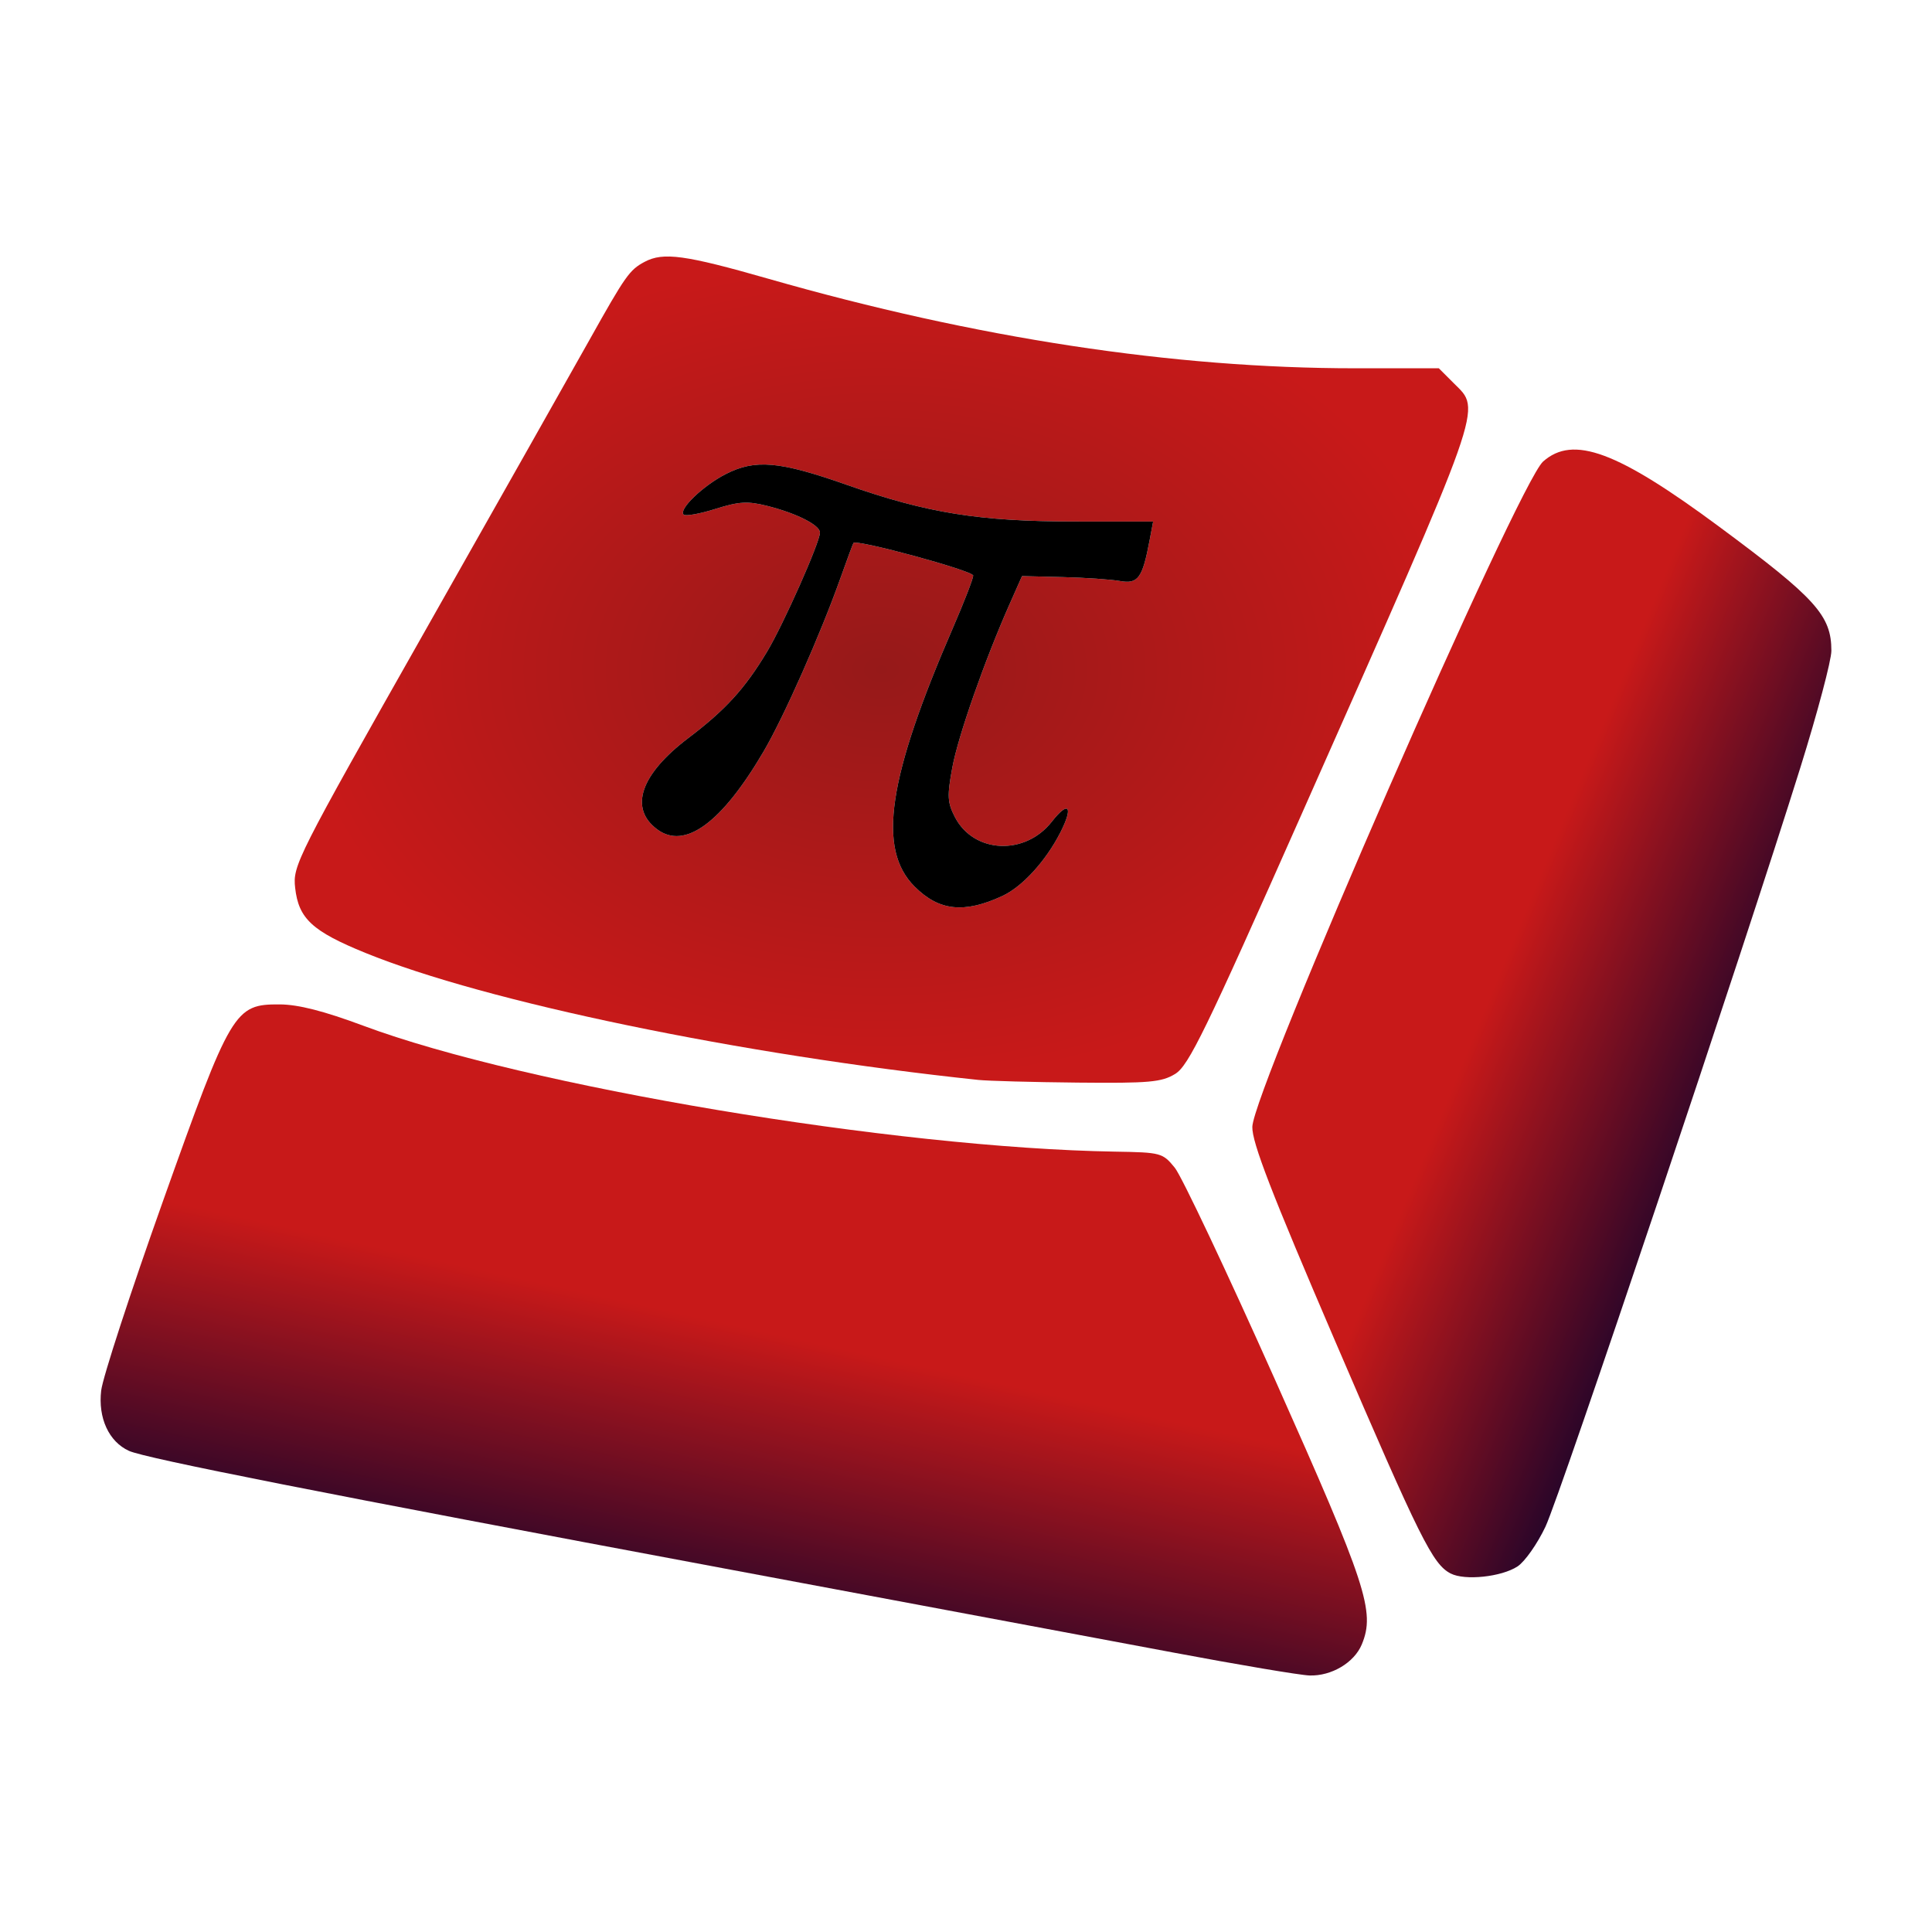
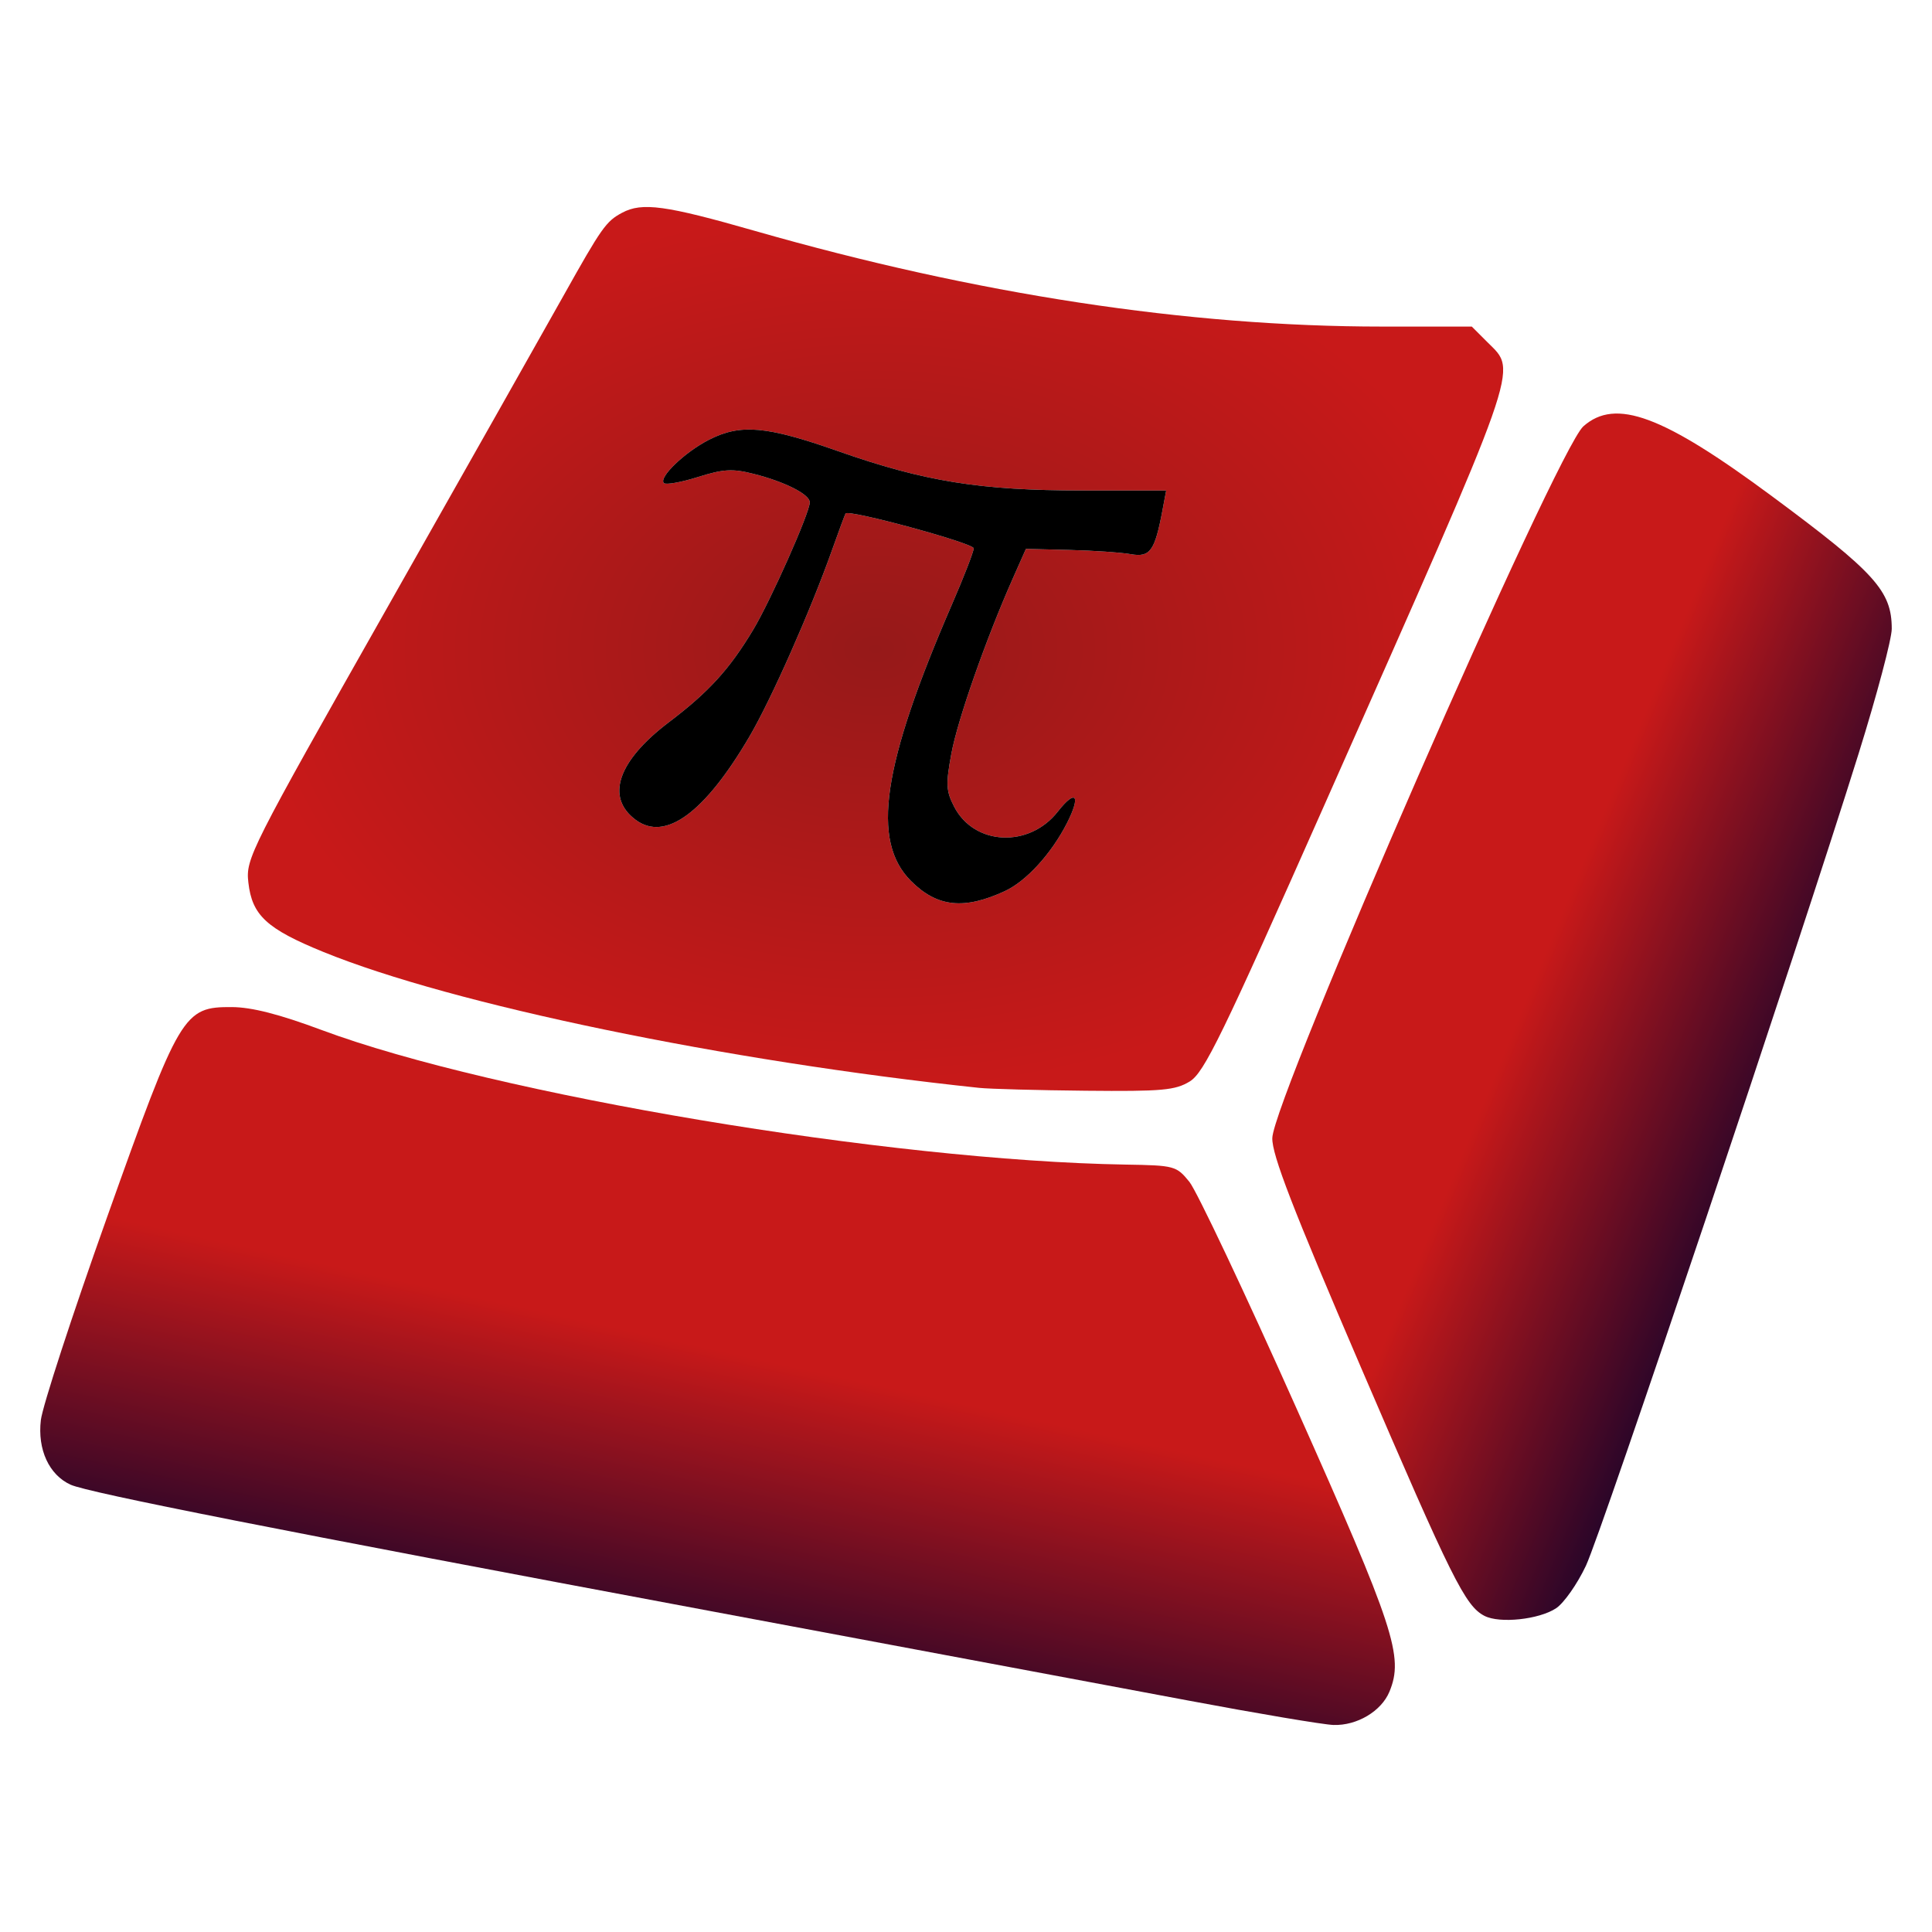
<svg xmlns="http://www.w3.org/2000/svg" xmlns:xlink="http://www.w3.org/1999/xlink" id="svg3001" width="192" height="192" version="1.0">
  <defs id="defs3004">
    <linearGradient id="linearGradient5211">
      <stop style="stop-color:#c81919;stop-opacity:1;" offset="0" id="stop5213" />
      <stop style="stop-color:#00002d;stop-opacity:1" offset="1" id="stop5215" />
    </linearGradient>
    <linearGradient id="linearGradient5203">
      <stop style="stop-color:#c81919;stop-opacity:1;" offset="0" id="stop5205" />
      <stop style="stop-color:#00002d;stop-opacity:1;" offset="1" id="stop5207" />
    </linearGradient>
    <linearGradient id="linearGradient3815">
      <stop id="stop3819" offset="1" style="stop-color:#007acc;stop-opacity:0;" />
      <stop id="stop3817" offset="0" style="stop-color:#007acc;stop-opacity:1;" />
    </linearGradient>
    <linearGradient id="linearGradient3807">
      <stop style="stop-color:#961919;stop-opacity:1;" offset="0" id="stop3809" />
      <stop style="stop-color:#c81919;stop-opacity:1;" offset="1" id="stop3811" />
    </linearGradient>
    <linearGradient xlink:href="#linearGradient5203" id="linearGradient5209" x1="68.562" y1="130.723" x2="60.809" y2="166.104" gradientUnits="userSpaceOnUse" />
    <radialGradient xlink:href="#linearGradient3807" id="radialGradient5270" cx="87.595" cy="66.549" fx="87.595" fy="66.549" r="58.307" gradientTransform="matrix(1,0,0,0.7041516,0,19.68828)" gradientUnits="userSpaceOnUse" />
    <linearGradient xlink:href="#linearGradient5211" id="linearGradient5274" x1="151.906" y1="89.732" x2="181.39" y2="101.932" gradientUnits="userSpaceOnUse" />
    <radialGradient xlink:href="#linearGradient3807-1" id="radialGradient5270-0" cx="87.595" cy="66.549" fx="87.595" fy="66.549" r="58.307" gradientTransform="matrix(1,0,0,0.7041516,0,19.68828)" gradientUnits="userSpaceOnUse" />
    <linearGradient id="linearGradient3807-1">
      <stop style="stop-color:#963232;stop-opacity:1;" offset="0" id="stop3809-1" />
      <stop style="stop-color:#7d1919;stop-opacity:1;" offset="1" id="stop3811-8" />
    </linearGradient>
+     <radialGradient xlink:href="#linearGradient3807" id="radialGradient3209" gradientUnits="userSpaceOnUse" gradientTransform="matrix(1,0,0,0.7041516,0,19.68828)" cx="87.595" cy="66.549" fx="87.595" fy="66.549" r="58.307" />
+     <linearGradient xlink:href="#linearGradient5203" id="linearGradient3211" gradientUnits="userSpaceOnUse" x1="68.562" y1="130.723" x2="60.809" y2="166.104" />
+     <linearGradient xlink:href="#linearGradient5211" id="linearGradient3213" gradientUnits="userSpaceOnUse" x1="151.906" y1="89.732" x2="181.39" y2="101.932" />
  </defs>
-   <path style="fill:url(#radialGradient5270);fill-opacity:1.0;fill-rule:nonzero" d="M 97.221,107.321 C 73.605,104.824 48.273,99.574 36.309,94.697 c -5.281,-2.153 -6.632,-3.403 -6.976,-6.453 -0.251,-2.225 0.1,-2.918 12.924,-25.57 7.25,-12.806 14.589,-25.796 16.309,-28.867 3.602,-6.432 3.993,-6.985 5.496,-7.786 1.852,-0.986 4.024,-0.689 12.329,1.69 20.585,5.895 40.209,8.888 58.263,8.888 l 8.334,0 1.484,1.484 c 2.767,2.767 3.268,1.348 -15.143,42.882 -9.563,21.574 -11.204,24.944 -12.545,25.762 -1.348,0.822 -2.563,0.93 -9.665,0.861 -4.467,-0.044 -8.922,-0.164 -9.899,-0.267 z m 2.408,-18.289 c 1.973,-0.916 4.303,-3.47 5.747,-6.299 1.324,-2.595 0.831,-3.221 -0.848,-1.076 -2.662,3.401 -7.757,3.163 -9.626,-0.451 -0.753,-1.456 -0.787,-2.085 -0.265,-4.915 0.579,-3.143 3.215,-10.662 5.713,-16.294 l 1.218,-2.746 4.046,0.1 c 2.225,0.055 4.784,0.231 5.687,0.39 1.803,0.318 2.238,-0.283 2.951,-4.081 l 0.344,-1.831 -7.798,-0.002 c -9.477,-0.002 -14.682,-0.841 -22.678,-3.655 -6.672,-2.348 -9.085,-2.557 -12.026,-1.042 -2.246,1.157 -4.672,3.495 -4.159,4.008 0.181,0.181 1.601,-0.071 3.156,-0.56 2.372,-0.746 3.203,-0.794 5.165,-0.3 2.917,0.735 5.231,1.907 5.231,2.651 0,0.951 -3.641,9.146 -5.263,11.845 -2.206,3.671 -4.117,5.767 -7.819,8.574 -4.761,3.609 -5.909,6.979 -3.092,9.074 2.749,2.044 6.41,-0.637 10.578,-7.749 2.022,-3.451 5.644,-11.627 7.646,-17.26 0.645,-1.815 1.22,-3.368 1.278,-3.451 0.279,-0.4 11.9,2.761 11.901,3.237 3.35e-4,0.301 -0.9,2.624 -2.001,5.162 -6.504,14.996 -7.547,22.021 -3.824,25.744 2.432,2.432 4.928,2.697 8.742,0.927 z" id="path3012" />
-   <path style="fill:url(#linearGradient5209);fill-opacity:1" d="m 116.512,164.211 c -6.561,-1.233 -26.582,-4.981 -44.489,-8.33 -39.673,-7.419 -57.586,-10.957 -59.205,-11.695 -2.001,-0.912 -3.085,-3.268 -2.762,-6 0.154,-1.301 2.918,-9.774 6.143,-18.828 6.772,-19.016 7.097,-19.564 11.609,-19.541 1.843,0.01 4.389,0.66 8.321,2.126 16.087,5.998 52.802,12.146 74.678,12.505 4.571,0.075 4.737,0.12 5.943,1.6 0.682,0.838 5.165,10.318 9.961,21.068 9.102,20.397 9.971,23.048 8.625,26.299 -0.752,1.816 -3.011,3.161 -5.196,3.092 -0.934,-0.029 -7.067,-1.062 -13.628,-2.295 z" id="path3012-0-0" />
-   <path style="fill:url(#linearGradient5274);fill-opacity:1" d="m 144.173,156.377 c -1.794,-0.922 -3.019,-3.385 -11.475,-23.068 -6.361,-14.807 -8.277,-19.763 -8.243,-21.322 0.08,-3.672 26.411,-63.92 28.898,-66.122 2.992,-2.65 7.375,-1.024 17.54,6.509 C 180.465,59.466 182,61.165 182,64.675 c 0,0.95 -1.382,6.159 -3.072,11.574 -5.621,18.018 -23.862,72.343 -25.343,75.474 -0.802,1.697 -2.051,3.473 -2.775,3.947 -1.59,1.042 -5.23,1.428 -6.638,0.705 z" id="path3012-0" />
-   <path style="fill:#000000;fill-opacity:1;fill-rule:nonzero" d="m 99.629,89.032 c 1.973,-0.916 4.303,-3.47 5.747,-6.299 1.324,-2.595 0.831,-3.221 -0.848,-1.076 -2.662,3.401 -7.757,3.163 -9.626,-0.451 -0.753,-1.456 -0.787,-2.085 -0.265,-4.915 0.579,-3.143 3.215,-10.662 5.713,-16.294 l 1.218,-2.746 4.046,0.1 c 2.225,0.055 4.784,0.231 5.687,0.39 1.803,0.318 2.238,-0.283 2.951,-4.081 l 0.344,-1.831 -7.798,-0.002 c -9.477,-0.002 -14.682,-0.841 -22.678,-3.655 -6.672,-2.348 -9.085,-2.557 -12.026,-1.042 -2.246,1.157 -4.672,3.495 -4.159,4.008 0.181,0.181 1.601,-0.071 3.156,-0.56 2.372,-0.746 3.203,-0.794 5.165,-0.3 2.917,0.735 5.231,1.907 5.231,2.651 0,0.951 -3.641,9.146 -5.263,11.845 -2.206,3.671 -4.117,5.767 -7.819,8.574 -4.761,3.609 -5.909,6.979 -3.092,9.074 2.749,2.044 6.41,-0.637 10.578,-7.749 2.022,-3.451 5.644,-11.627 7.646,-17.26 0.645,-1.815 1.22,-3.368 1.278,-3.451 0.279,-0.4 11.9,2.761 11.901,3.237 3.35e-4,0.301 -0.9,2.624 -2.001,5.162 -6.504,14.996 -7.547,22.021 -3.824,25.744 2.432,2.432 4.928,2.697 8.742,0.927 z" id="path3012-8" />
+   <g id="g3173" transform="matrix(1.069767,0,0,1.069767,-6.697675,-6.697906)">
+     <path id="path3012" d="M 97.221,107.321 C 73.605,104.824 48.273,99.574 36.309,94.697 c -5.281,-2.153 -6.632,-3.403 -6.976,-6.453 -0.251,-2.225 0.1,-2.918 12.924,-25.57 7.25,-12.806 14.589,-25.796 16.309,-28.867 3.602,-6.432 3.993,-6.985 5.496,-7.786 1.852,-0.986 4.024,-0.689 12.329,1.69 20.585,5.895 40.209,8.888 58.263,8.888 l 8.334,0 1.484,1.484 c 2.767,2.767 3.268,1.348 -15.143,42.882 -9.563,21.574 -11.204,24.944 -12.545,25.762 -1.348,0.822 -2.563,0.93 -9.665,0.861 -4.467,-0.044 -8.922,-0.164 -9.899,-0.267 z m 2.408,-18.289 c 1.973,-0.916 4.303,-3.47 5.747,-6.299 1.324,-2.595 0.831,-3.221 -0.848,-1.076 -2.662,3.401 -7.757,3.163 -9.626,-0.451 -0.753,-1.456 -0.787,-2.085 -0.265,-4.915 0.579,-3.143 3.215,-10.662 5.713,-16.294 l 1.218,-2.746 4.046,0.1 c 2.225,0.055 4.784,0.231 5.687,0.39 1.803,0.318 2.238,-0.283 2.951,-4.081 l 0.344,-1.831 -7.798,-0.002 c -9.477,-0.002 -14.682,-0.841 -22.678,-3.655 -6.672,-2.348 -9.085,-2.557 -12.026,-1.042 -2.246,1.157 -4.672,3.495 -4.159,4.008 0.181,0.181 1.601,-0.071 3.156,-0.56 2.372,-0.746 3.203,-0.794 5.165,-0.3 2.917,0.735 5.231,1.907 5.231,2.651 0,0.951 -3.641,9.146 -5.263,11.845 -2.206,3.671 -4.117,5.767 -7.819,8.574 -4.761,3.609 -5.909,6.979 -3.092,9.074 2.749,2.044 6.41,-0.637 10.578,-7.749 2.022,-3.451 5.644,-11.627 7.646,-17.26 0.645,-1.815 1.22,-3.368 1.278,-3.451 0.279,-0.4 11.9,2.761 11.901,3.237 3.35e-4,0.301 -0.9,2.624 -2.001,5.162 -6.504,14.996 -7.547,22.021 -3.824,25.744 2.432,2.432 4.928,2.697 8.742,0.927 z" style="fill:url(#radialGradient3209);fill-opacity:1;fill-rule:nonzero" />
+     <path id="path3012-0-0" d="m 116.512,164.211 c -6.561,-1.233 -26.582,-4.981 -44.489,-8.33 -39.673,-7.419 -57.586,-10.957 -59.205,-11.695 -2.001,-0.912 -3.085,-3.268 -2.762,-6 0.154,-1.301 2.918,-9.774 6.143,-18.828 6.772,-19.016 7.097,-19.564 11.609,-19.541 1.843,0.01 4.389,0.66 8.321,2.126 16.087,5.998 52.802,12.146 74.678,12.505 4.571,0.075 4.737,0.12 5.943,1.6 0.682,0.838 5.165,10.318 9.961,21.068 9.102,20.397 9.971,23.048 8.625,26.299 -0.752,1.816 -3.011,3.161 -5.196,3.092 -0.934,-0.029 -7.067,-1.062 -13.628,-2.295 z" style="fill:url(#linearGradient3211);fill-opacity:1" />
+     <path id="path3012-0" d="m 144.173,156.377 c -1.794,-0.922 -3.019,-3.385 -11.475,-23.068 -6.361,-14.807 -8.277,-19.763 -8.243,-21.322 0.08,-3.672 26.411,-63.92 28.898,-66.122 2.992,-2.65 7.375,-1.024 17.54,6.509 C 180.465,59.466 182,61.165 182,64.675 c 0,0.95 -1.382,6.159 -3.072,11.574 -5.621,18.018 -23.862,72.343 -25.343,75.474 -0.802,1.697 -2.051,3.473 -2.775,3.947 -1.59,1.042 -5.23,1.428 -6.638,0.705 z" style="fill:url(#linearGradient3213);fill-opacity:1" />
+     <path id="path3012-8" d="m 99.629,89.032 c 1.973,-0.916 4.303,-3.47 5.747,-6.299 1.324,-2.595 0.831,-3.221 -0.848,-1.076 -2.662,3.401 -7.757,3.163 -9.626,-0.451 -0.753,-1.456 -0.787,-2.085 -0.265,-4.915 0.579,-3.143 3.215,-10.662 5.713,-16.294 l 1.218,-2.746 4.046,0.1 c 2.225,0.055 4.784,0.231 5.687,0.39 1.803,0.318 2.238,-0.283 2.951,-4.081 l 0.344,-1.831 -7.798,-0.002 c -9.477,-0.002 -14.682,-0.841 -22.678,-3.655 -6.672,-2.348 -9.085,-2.557 -12.026,-1.042 -2.246,1.157 -4.672,3.495 -4.159,4.008 0.181,0.181 1.601,-0.071 3.156,-0.56 2.372,-0.746 3.203,-0.794 5.165,-0.3 2.917,0.735 5.231,1.907 5.231,2.651 0,0.951 -3.641,9.146 -5.263,11.845 -2.206,3.671 -4.117,5.767 -7.819,8.574 -4.761,3.609 -5.909,6.979 -3.092,9.074 2.749,2.044 6.41,-0.637 10.578,-7.749 2.022,-3.451 5.644,-11.627 7.646,-17.26 0.645,-1.815 1.22,-3.368 1.278,-3.451 0.279,-0.4 11.9,2.761 11.901,3.237 3.35e-4,0.301 -0.9,2.624 -2.001,5.162 -6.504,14.996 -7.547,22.021 -3.824,25.744 2.432,2.432 4.928,2.697 8.742,0.927 z" style="fill:#000000;fill-opacity:1;fill-rule:nonzero" />
+   </g>
</svg>
